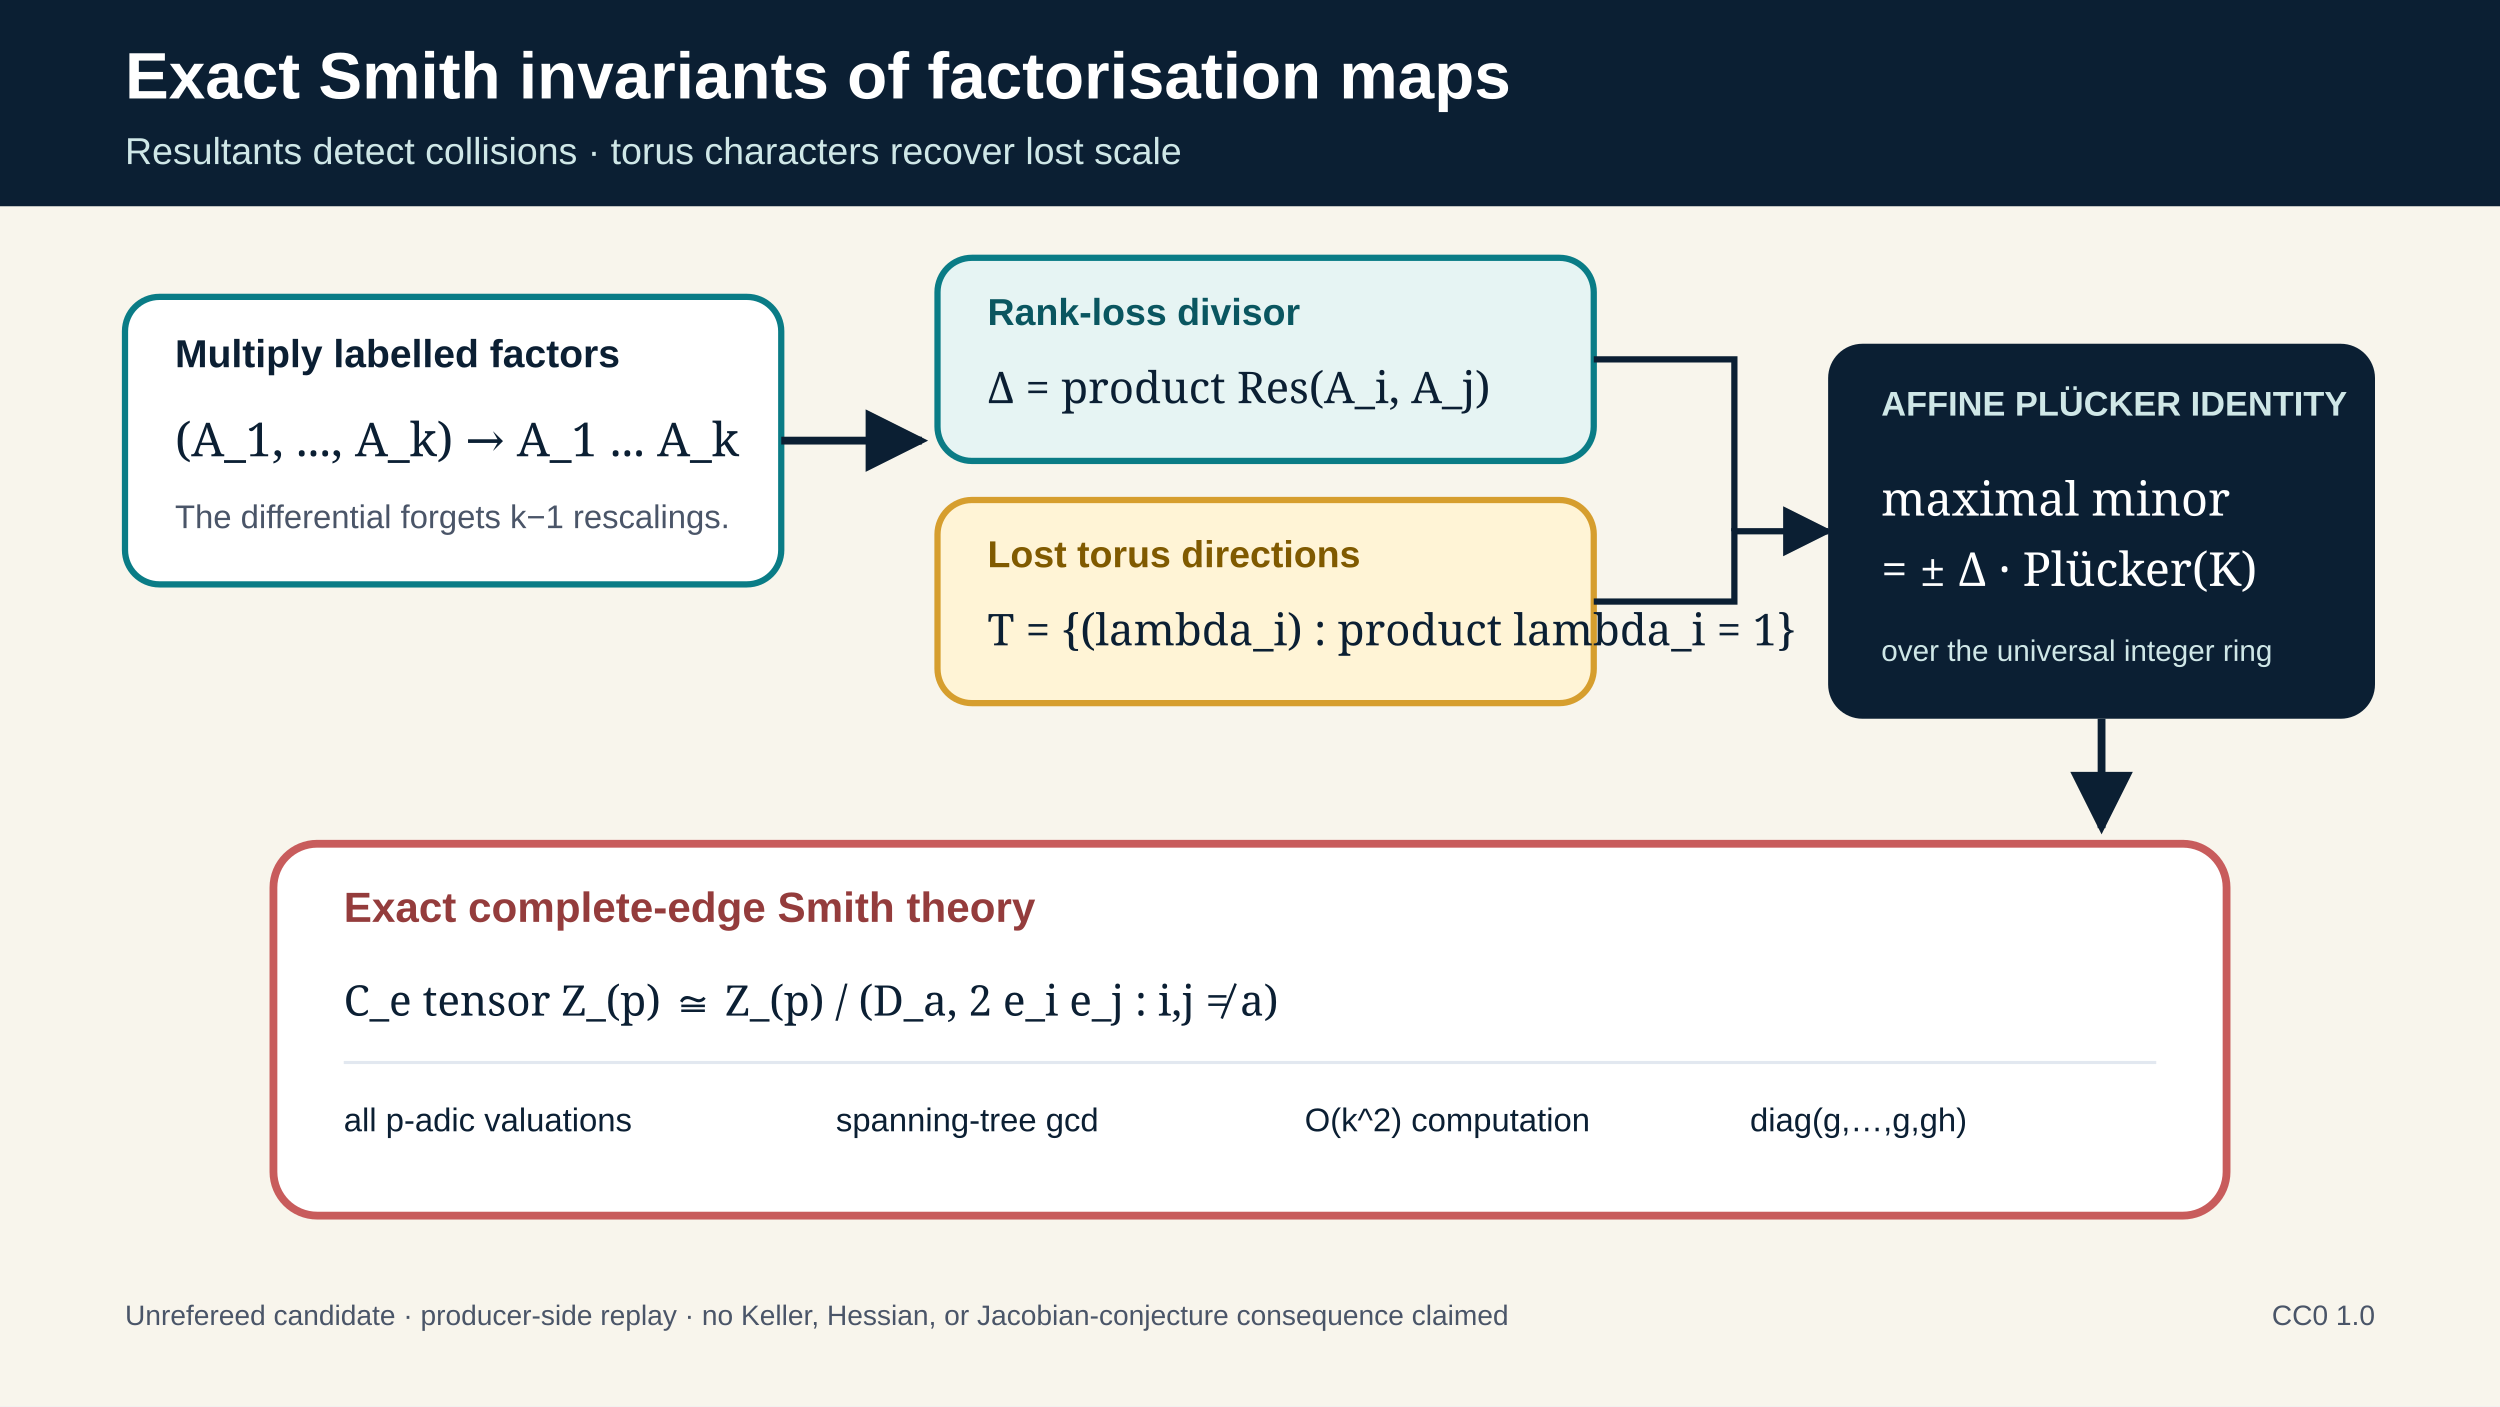
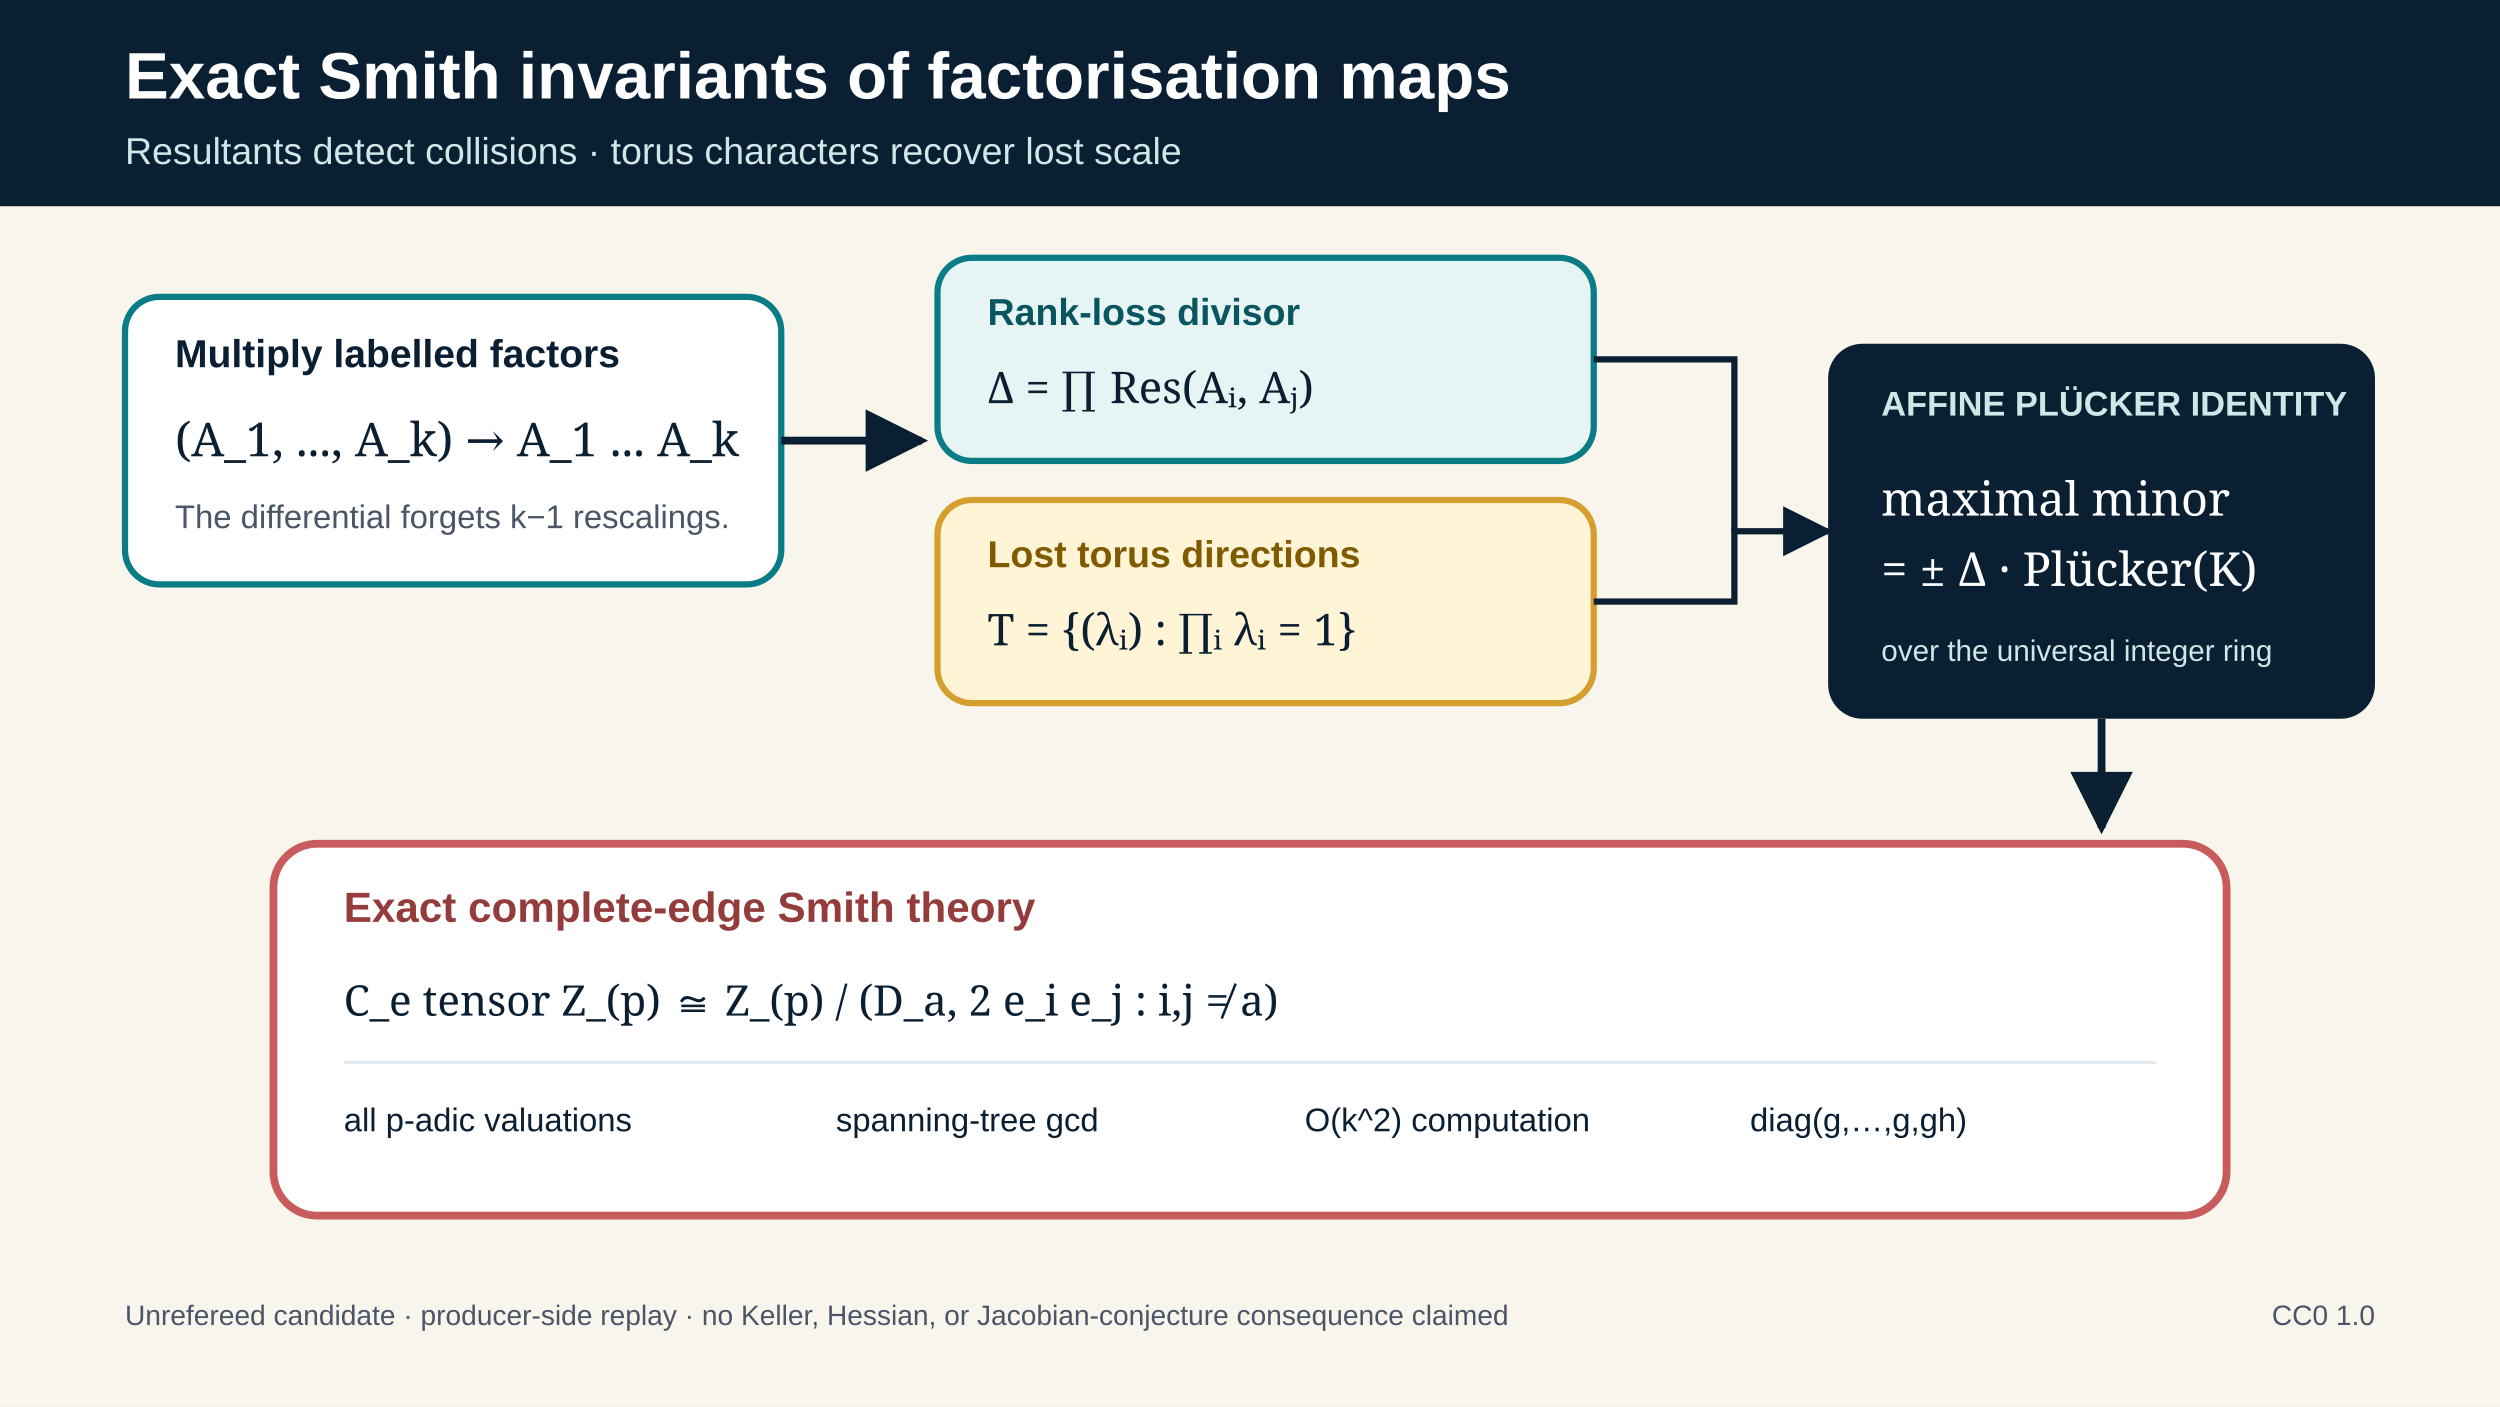
<svg xmlns="http://www.w3.org/2000/svg" width="1600" height="900" viewBox="0 0 1600 900" role="img" aria-labelledby="title desc">
  <rect width="1600" height="900" fill="#F8F5EC" />
  <rect x="0" y="0" width="1600" height="132" fill="#0B1F33" />
  <text x="80" y="63" fill="#FFFFFF" font-family="Arial, Helvetica, sans-serif" font-size="42" font-weight="700">Exact Smith invariants of factorisation maps</text>
  <text x="80" y="105" fill="#CFE7E7" font-family="Arial, Helvetica, sans-serif" font-size="24">Resultants detect collisions · torus characters recover lost scale</text>
  <rect x="80" y="190" width="420" height="184" rx="22" fill="#FFFFFF" stroke="#0A7C86" stroke-width="4" />
  <text x="112" y="235" fill="#0B1F33" font-family="Arial, Helvetica, sans-serif" font-size="25" font-weight="700">Multiply labelled factors</text>
  <text x="112" y="292" fill="#0B1F33" font-family="Georgia, serif" font-size="30">(A_1, ..., A_k) → A_1 ... A_k</text>
  <text x="112" y="338" fill="#4A5568" font-family="Arial, Helvetica, sans-serif" font-size="21">The differential forgets k−1 rescalings.</text>
  <path d="M500 282 H590" stroke="#0B1F33" stroke-width="5" fill="none" marker-end="url(#arrow)" />
  <defs>
    <marker id="arrow" viewBox="0 0 10 10" refX="9" refY="5" markerWidth="8" markerHeight="8" orient="auto-start-reverse">
      <path d="M 0 0 L 10 5 L 0 10 z" fill="#0B1F33" />
    </marker>
  </defs>
  <rect x="600" y="165" width="420" height="130" rx="22" fill="#E6F4F3" stroke="#0A7C86" stroke-width="4" />
  <text x="632" y="208" fill="#0A5660" font-family="Arial, Helvetica, sans-serif" font-size="24" font-weight="700">Rank-loss divisor</text>
-   <text x="632" y="258" fill="#0B1F33" font-family="Georgia, serif" font-size="28">Δ = product Res(A_i, A_j)</text>
+   <text x="632" y="258" fill="#0B1F33" font-family="Georgia, serif" font-size="28">Δ = ∏ Res(Aᵢ, Aⱼ)</text>
  <rect x="600" y="320" width="420" height="130" rx="22" fill="#FFF4D6" stroke="#D69E2E" stroke-width="4" />
  <text x="632" y="363" fill="#805A00" font-family="Arial, Helvetica, sans-serif" font-size="24" font-weight="700">Lost torus directions</text>
-   <text x="632" y="413" fill="#0B1F33" font-family="Georgia, serif" font-size="28">T = {(lambda_i) : product lambda_i = 1}</text>
+   <text x="632" y="413" fill="#0B1F33" font-family="Georgia, serif" font-size="28">T = {(λᵢ) : ∏ᵢ λᵢ = 1}</text>
  <path d="M1020 230 H1110 V340" stroke="#0B1F33" stroke-width="4" fill="none" />
  <path d="M1020 385 H1110 V340 H1170" stroke="#0B1F33" stroke-width="4" fill="none" marker-end="url(#arrow)" />
  <rect x="1170" y="220" width="350" height="240" rx="22" fill="#0B1F33" />
  <text x="1204" y="266" fill="#CFE7E7" font-family="Arial, Helvetica, sans-serif" font-size="22" font-weight="700">AFFINE PLÜCKER IDENTITY</text>
  <text x="1204" y="330" fill="#FFFFFF" font-family="Georgia, serif" font-size="30">maximal minor</text>
  <text x="1204" y="375" fill="#FFFFFF" font-family="Georgia, serif" font-size="30">= ± Δ · Plücker(K)</text>
  <text x="1204" y="423" fill="#CFE7E7" font-family="Arial, Helvetica, sans-serif" font-size="19">over the universal integer ring</text>
  <path d="M1345 460 V530" stroke="#0B1F33" stroke-width="5" fill="none" marker-end="url(#arrow)" />
  <rect x="175" y="540" width="1250" height="238" rx="28" fill="#FFFFFF" stroke="#C85C5C" stroke-width="5" />
  <text x="220" y="590" fill="#943C3C" font-family="Arial, Helvetica, sans-serif" font-size="27" font-weight="700">Exact complete-edge Smith theory</text>
  <text x="220" y="650" fill="#0B1F33" font-family="Georgia, serif" font-size="27">C_e tensor Z_(p) ≅ Z_(p) / (D_a, 2 e_i e_j : i,j ≠ a)</text>
  <line x1="220" y1="680" x2="1380" y2="680" stroke="#E2E8F0" stroke-width="2" />
  <text x="220" y="724" fill="#0B1F33" font-family="Arial, Helvetica, sans-serif" font-size="21">all p-adic valuations</text>
  <text x="535" y="724" fill="#0B1F33" font-family="Arial, Helvetica, sans-serif" font-size="21">spanning-tree gcd</text>
  <text x="835" y="724" fill="#0B1F33" font-family="Arial, Helvetica, sans-serif" font-size="21">O(k^2) computation</text>
  <text x="1120" y="724" fill="#0B1F33" font-family="Arial, Helvetica, sans-serif" font-size="21">diag(g,…,g,gh)</text>
  <text x="80" y="848" fill="#4A5568" font-family="Arial, Helvetica, sans-serif" font-size="18">Unrefereed candidate · producer-side replay · no Keller, Hessian, or Jacobian-conjecture consequence claimed</text>
  <text x="1520" y="848" fill="#4A5568" text-anchor="end" font-family="Arial, Helvetica, sans-serif" font-size="18">CC0 1.0</text>
</svg>
